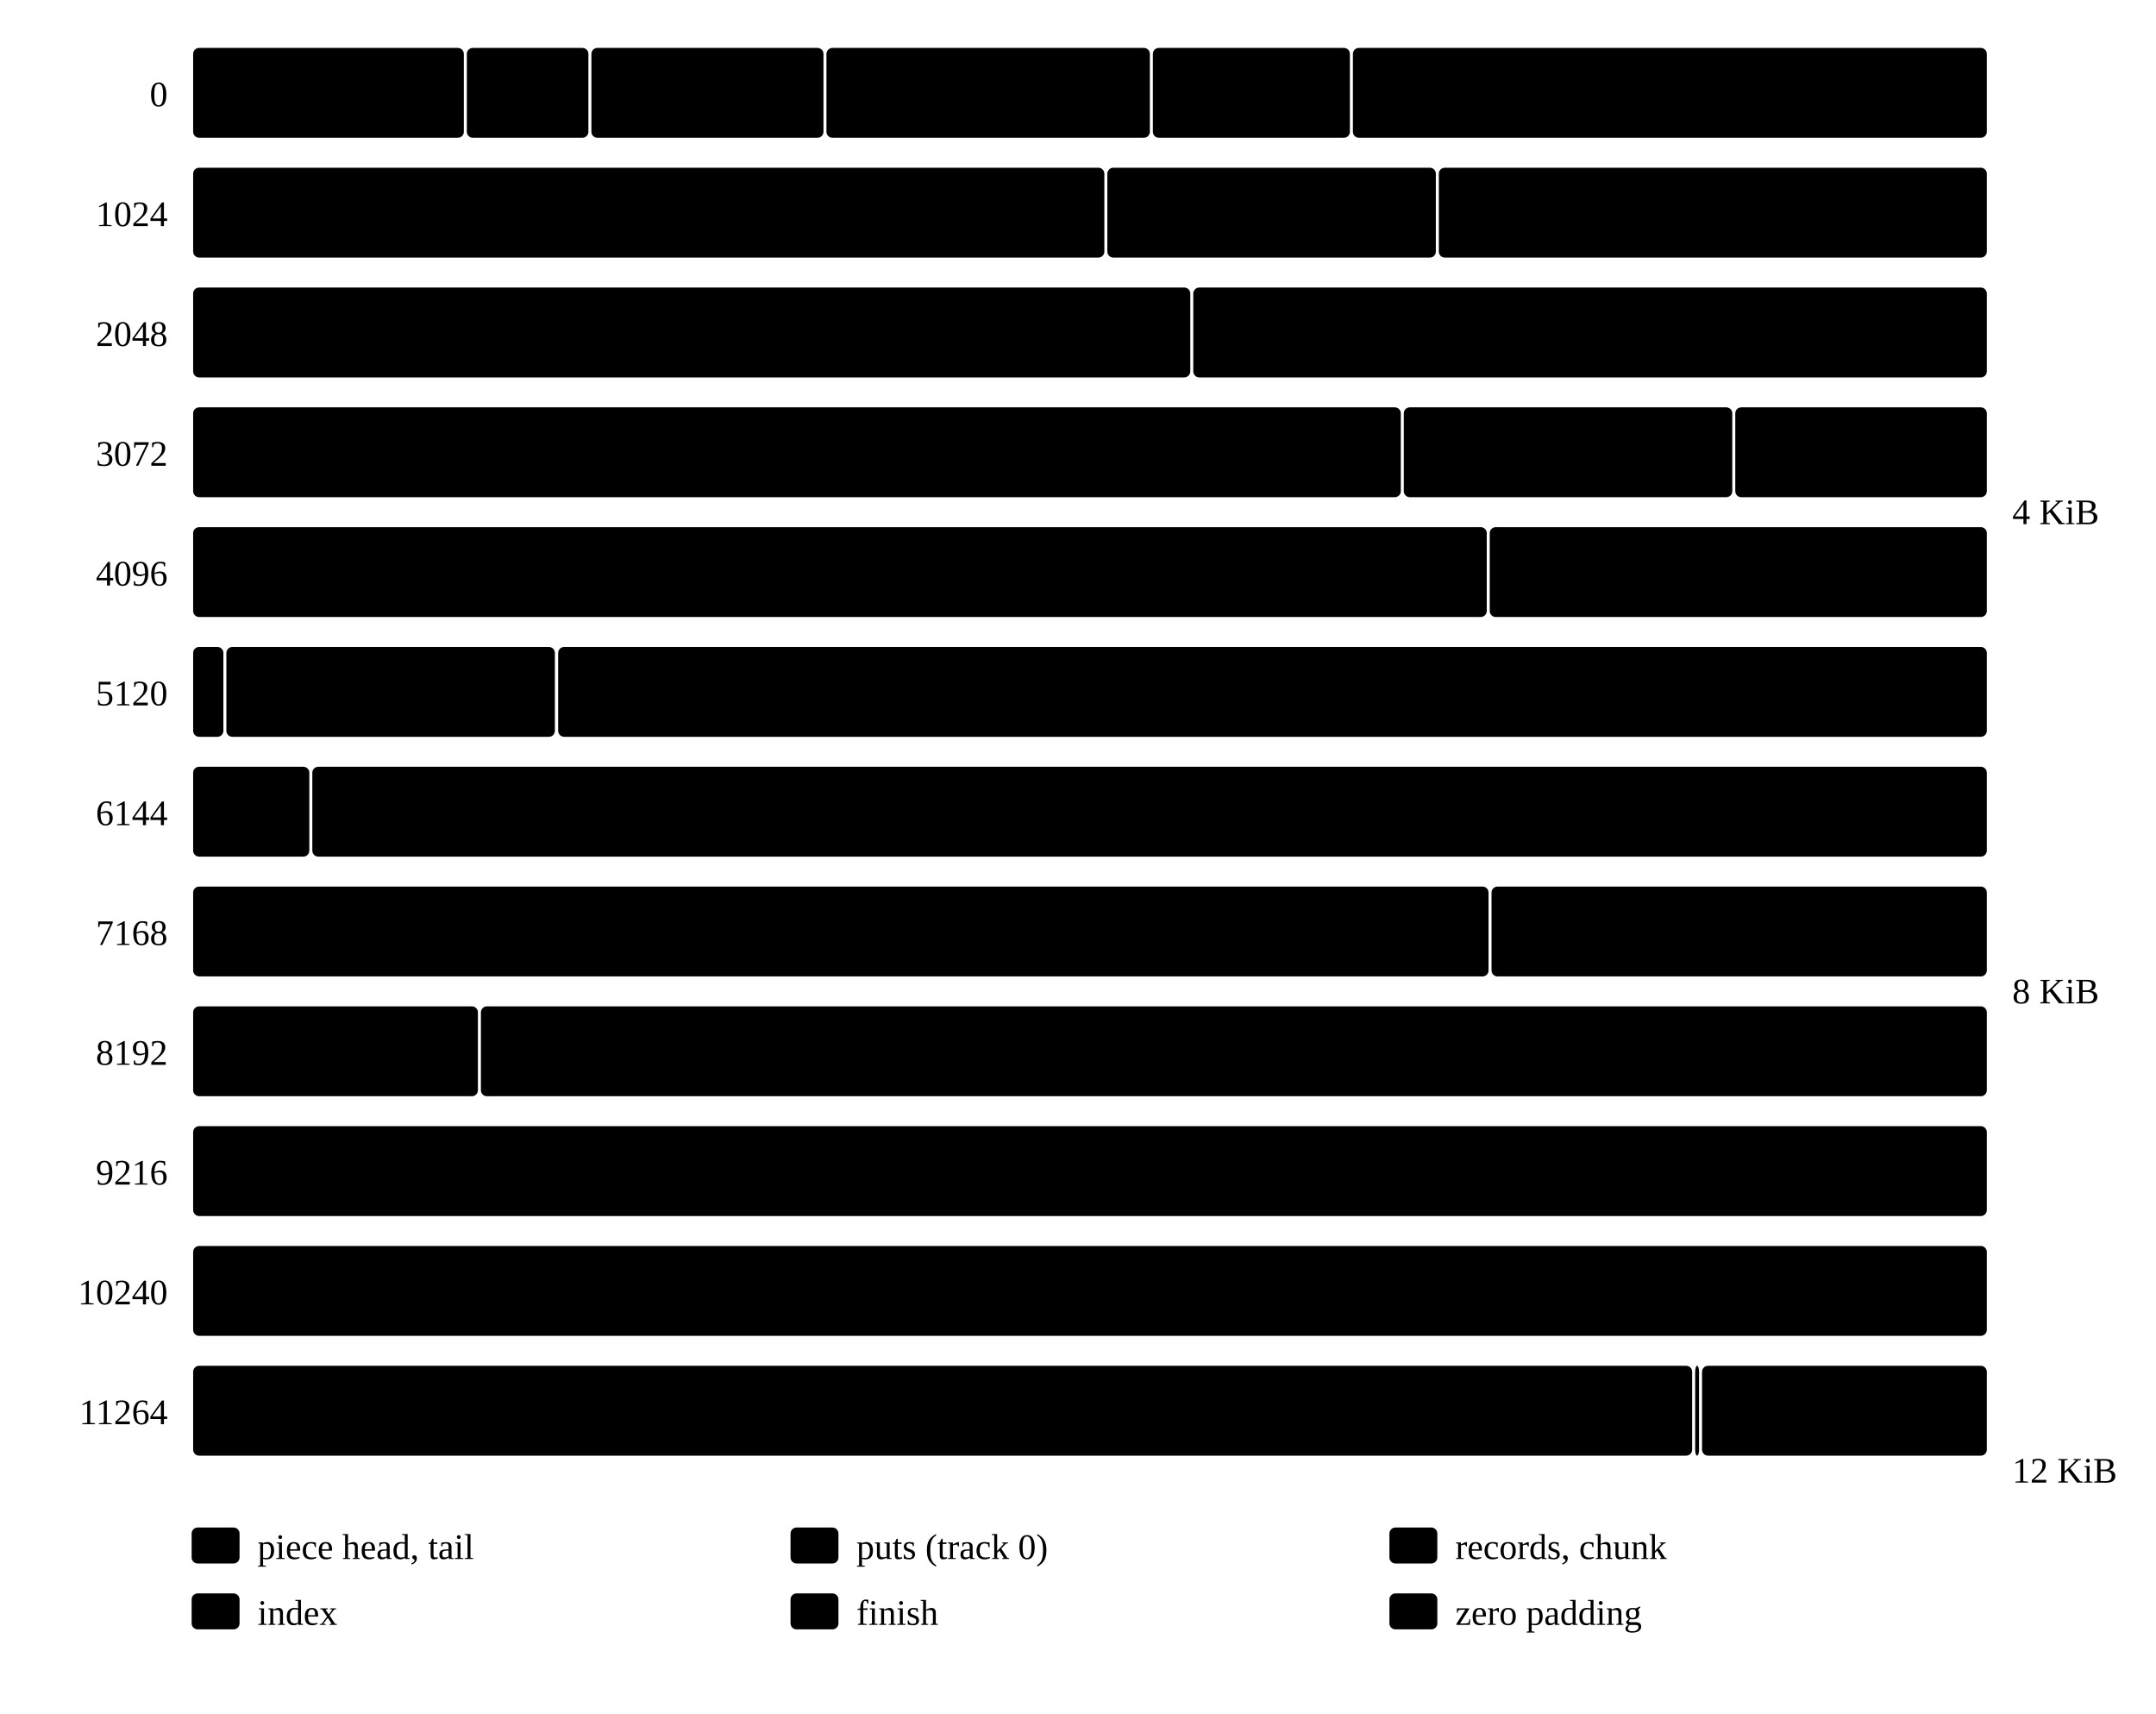
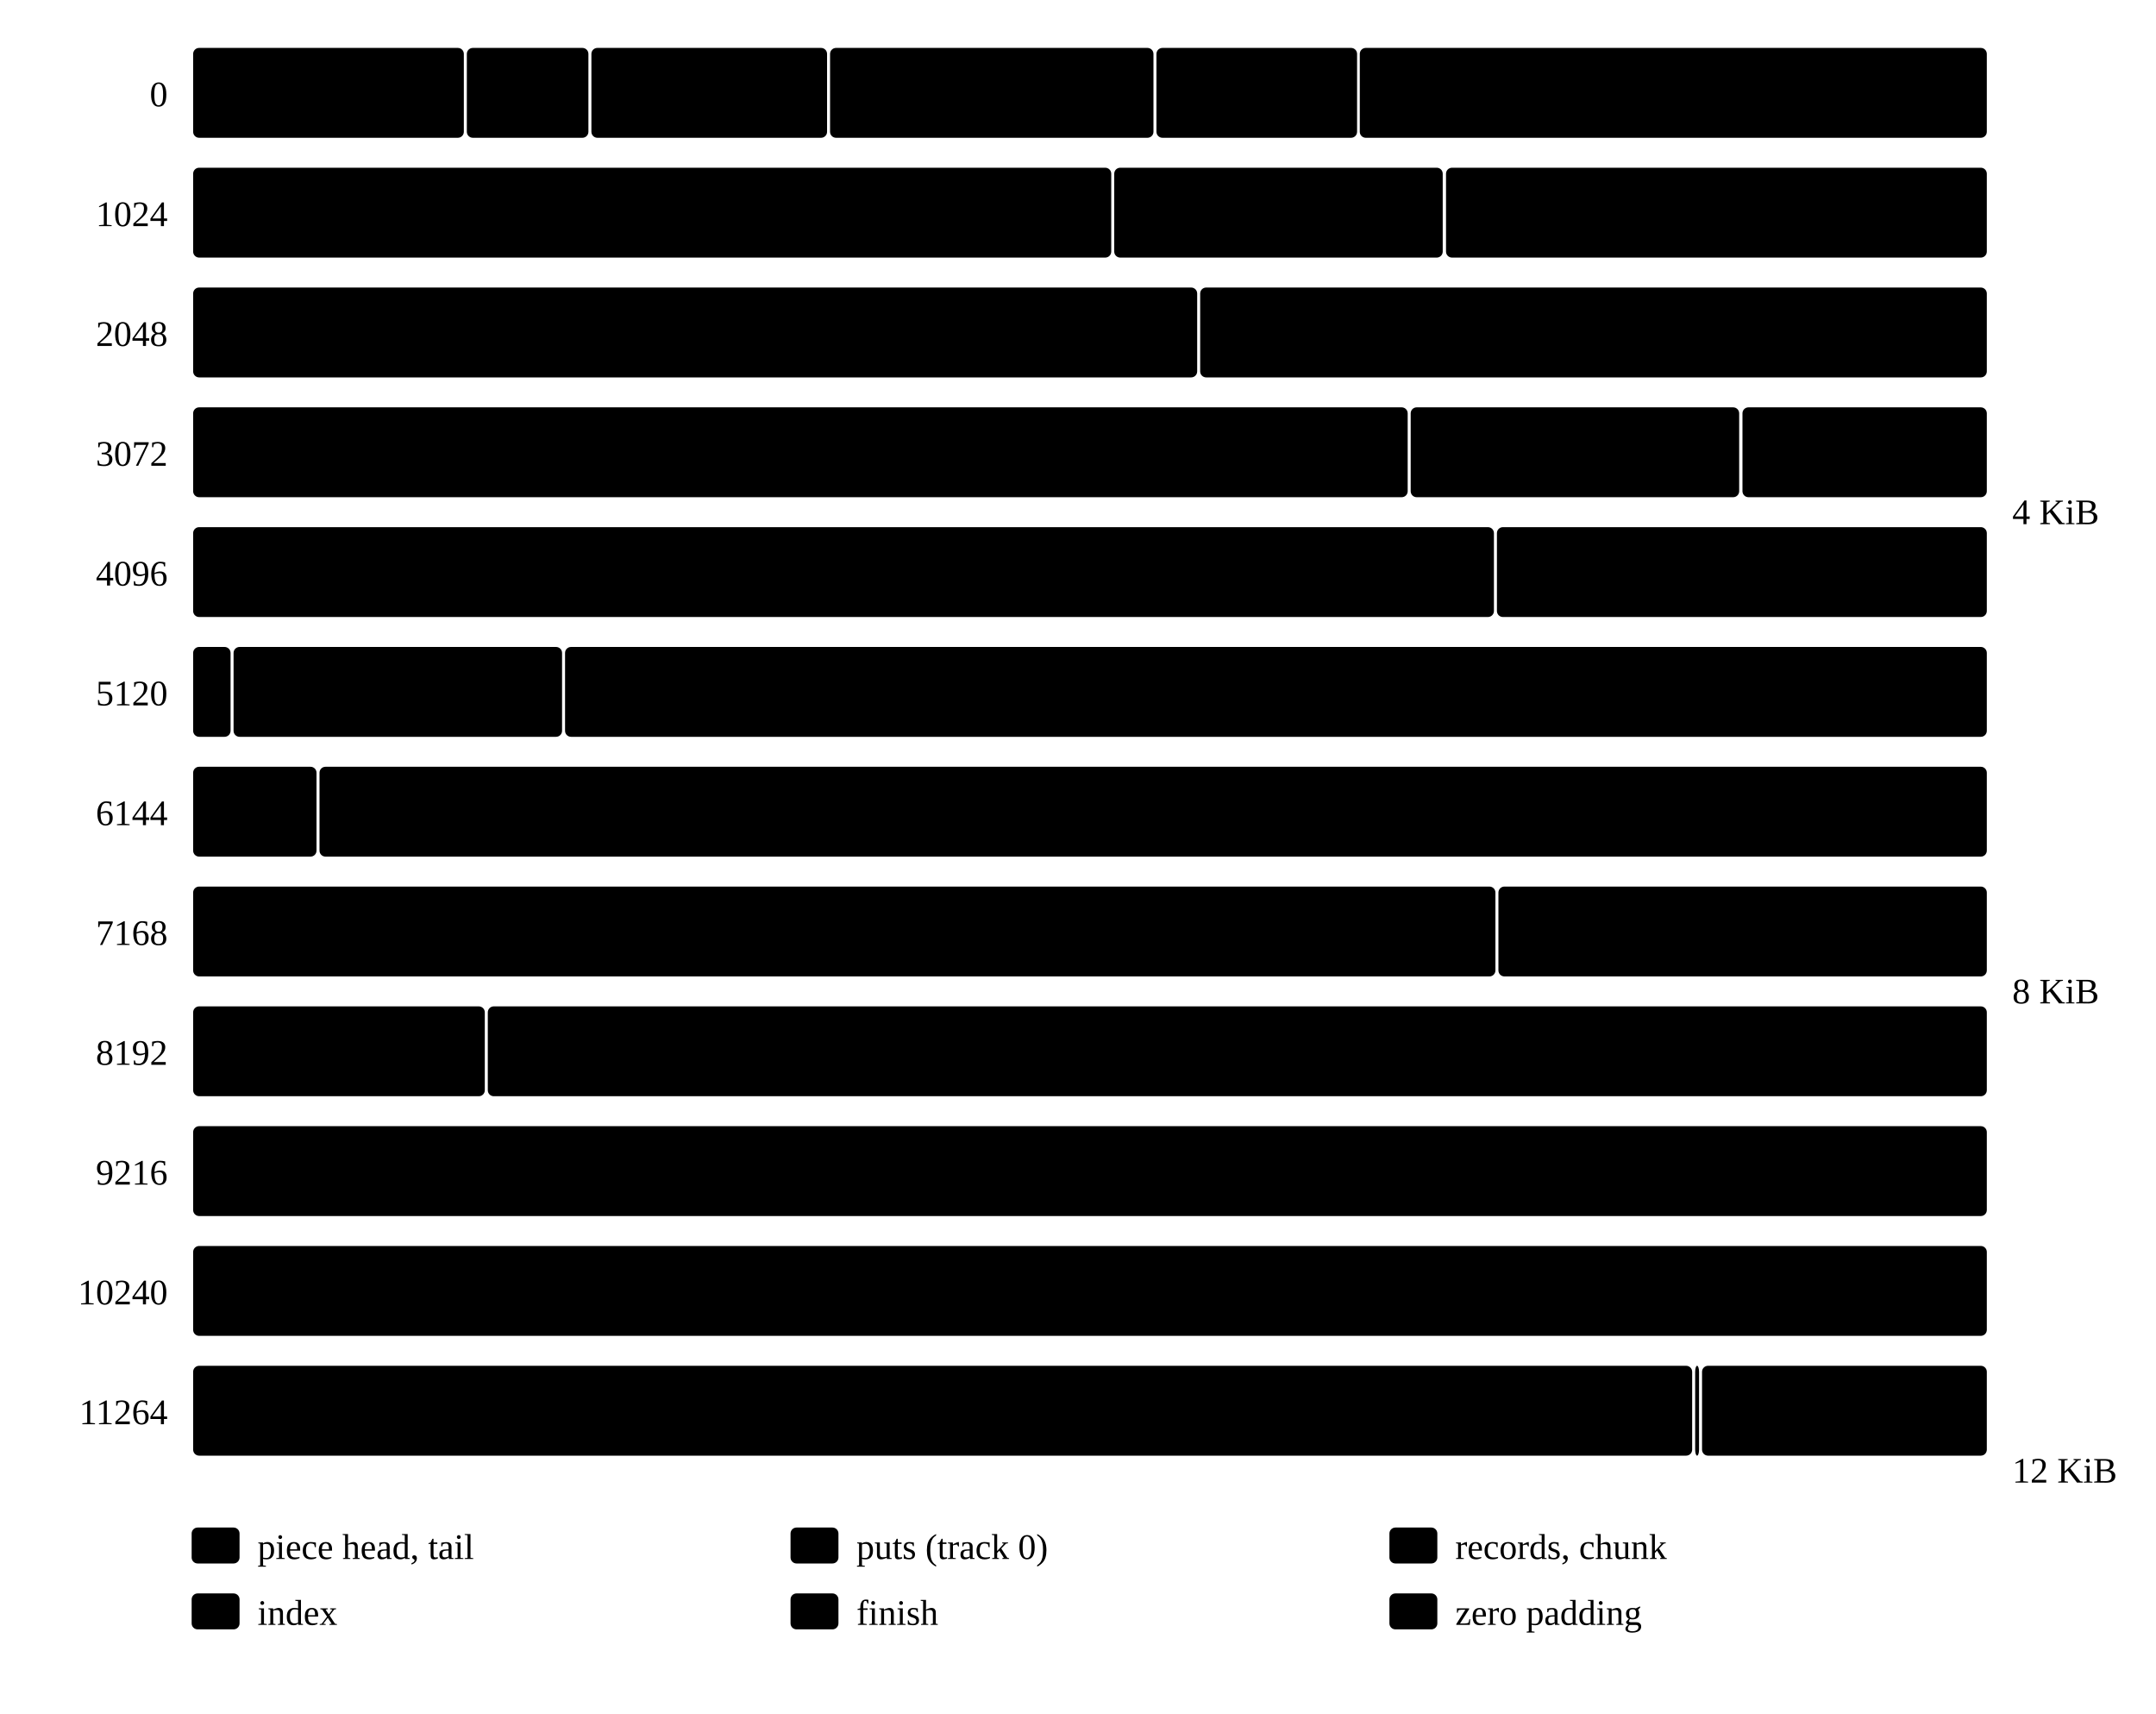
<svg xmlns="http://www.w3.org/2000/svg" class="ww-svg" viewBox="0 0 720 572" width="720" height="572" role="img" aria-label="A finished piece of 12 KiB on rows of 1 KiB: piece head, puts, records, events chunks, a checkpoint, the final index, the finish padded with zeros, and the tail ending on the 4 KiB boundary">
  <text x="56.0" y="35.5" text-anchor="end" class="soft mono">0</text>
  <text x="56.0" y="75.5" text-anchor="end" class="soft mono">1024</text>
  <text x="56.0" y="115.5" text-anchor="end" class="soft mono">2048</text>
  <text x="56.0" y="155.5" text-anchor="end" class="soft mono">3072</text>
  <text x="56.0" y="195.5" text-anchor="end" class="soft mono">4096</text>
  <text x="56.0" y="235.5" text-anchor="end" class="soft mono">5120</text>
  <text x="56.0" y="275.5" text-anchor="end" class="soft mono">6144</text>
  <text x="56.0" y="315.5" text-anchor="end" class="soft mono">7168</text>
  <text x="56.0" y="355.5" text-anchor="end" class="soft mono">8192</text>
  <text x="56.0" y="395.5" text-anchor="end" class="soft mono">9216</text>
  <text x="56.0" y="435.5" text-anchor="end" class="soft mono">10240</text>
  <text x="56.0" y="475.5" text-anchor="end" class="soft mono">11264</text>
  <rect x="64.5" y="16.0" width="90.4" height="30.0" rx="2" class="tint-ink" />
  <text x="109.7" y="35.5" text-anchor="middle" class="small">piece head</text>
  <rect x="155.9" y="16.0" width="40.6" height="30.0" rx="2" class="tint-purple" />
  <text x="176.2" y="35.5" text-anchor="middle" class="small">puts</text>
-   <rect x="197.5" y="16.0" width="77.5" height="30.0" rx="2" class="tint-purple" />
-   <text x="236.3" y="35.5" text-anchor="middle" class="small">puts</text>
-   <rect x="276.0" y="16.0" width="108.0" height="30.0" rx="2" class="tint-blue" />
-   <text x="330.0" y="35.5" text-anchor="middle" class="small">records</text>
-   <rect x="385.0" y="16.0" width="65.8" height="30.0" rx="2" class="tint-purple" />
-   <text x="417.9" y="35.5" text-anchor="middle" class="small">puts</text>
-   <rect x="451.8" y="16.0" width="211.7" height="30.0" rx="2" class="tint-blue" />
-   <text x="557.7" y="35.5" text-anchor="middle" class="small">events chunk</text>
-   <rect x="64.5" y="56.0" width="304.3" height="30.0" rx="2" class="tint-blue" />
-   <rect x="369.8" y="56.0" width="109.7" height="30.0" rx="2" class="tint-blue" />
-   <text x="424.6" y="75.5" text-anchor="middle" class="small">records</text>
-   <rect x="480.5" y="56.0" width="183.0" height="30.0" rx="2" class="tint-blue" />
-   <text x="572.0" y="75.5" text-anchor="middle" class="small">events chunk</text>
-   <rect x="64.5" y="96.0" width="333.0" height="30.0" rx="2" class="tint-blue" />
-   <rect x="398.5" y="96.0" width="265.0" height="30.0" rx="2" class="tint-amber" />
-   <text x="531.0" y="115.5" text-anchor="middle" class="small">checkpoint</text>
-   <rect x="64.5" y="136.0" width="403.3" height="30.0" rx="2" class="tint-amber" />
-   <rect x="468.8" y="136.0" width="109.7" height="30.0" rx="2" class="tint-blue" />
-   <text x="523.7" y="155.5" text-anchor="middle" class="small">records</text>
-   <rect x="579.5" y="136.0" width="84.0" height="30.0" rx="2" class="tint-blue" />
-   <rect x="64.5" y="176.0" width="432.0" height="30.0" rx="2" class="tint-blue" />
-   <text x="280.5" y="195.5" text-anchor="middle" class="small">events chunk</text>
-   <rect x="497.5" y="176.0" width="166.0" height="30.0" rx="2" class="tint-amber" />
-   <text x="580.5" y="195.5" text-anchor="middle" class="small">checkpoint</text>
-   <rect x="64.5" y="216.0" width="10.1" height="30.0" rx="2" class="tint-amber" />
-   <rect x="75.6" y="216.0" width="109.7" height="30.0" rx="2" class="tint-blue" />
-   <text x="130.5" y="235.5" text-anchor="middle" class="small">records</text>
-   <rect x="186.4" y="216.0" width="477.1" height="30.0" rx="2" class="tint-blue" />
-   <text x="424.9" y="235.5" text-anchor="middle" class="small">events chunk</text>
-   <rect x="64.5" y="256.0" width="38.8" height="30.0" rx="2" class="tint-blue" />
-   <rect x="104.3" y="256.0" width="559.2" height="30.0" rx="2" class="tint-amber" />
-   <text x="383.9" y="275.5" text-anchor="middle" class="small">final index</text>
-   <rect x="64.5" y="296.0" width="432.6" height="30.0" rx="2" class="tint-amber" />
-   <rect x="498.1" y="296.0" width="165.4" height="30.0" rx="2" class="tint-green" />
-   <text x="580.8" y="315.5" text-anchor="middle" class="small">finish</text>
-   <rect x="64.5" y="336.0" width="95.1" height="30.0" rx="2" class="tint-green" />
-   <rect x="160.6" y="336.0" width="502.9" height="30.0" rx="2" class="faint hatch" />
-   <text x="412.0" y="355.5" text-anchor="middle" class="small">zero padding</text>
+   <rect x="197.5" y="16.0" width="78.7" height="30.0" rx="2" class="tint-purple" />
+   <text x="236.9" y="35.5" text-anchor="middle" class="small">puts</text>
+   <rect x="277.2" y="16.0" width="108.0" height="30.0" rx="2" class="tint-blue" />
+   <text x="331.2" y="35.5" text-anchor="middle" class="small">records</text>
+   <rect x="386.2" y="16.0" width="67.0" height="30.0" rx="2" class="tint-purple" />
+   <text x="419.7" y="35.5" text-anchor="middle" class="small">puts</text>
+   <rect x="454.1" y="16.0" width="209.4" height="30.0" rx="2" class="tint-blue" />
+   <text x="558.8" y="35.5" text-anchor="middle" class="small">events chunk</text>
+   <rect x="64.5" y="56.0" width="306.6" height="30.0" rx="2" class="tint-blue" />
+   <rect x="372.1" y="56.0" width="109.7" height="30.0" rx="2" class="tint-blue" />
+   <text x="427.0" y="75.5" text-anchor="middle" class="small">records</text>
+   <rect x="482.9" y="56.0" width="180.6" height="30.0" rx="2" class="tint-blue" />
+   <text x="573.2" y="75.5" text-anchor="middle" class="small">events chunk</text>
+   <rect x="64.5" y="96.0" width="335.3" height="30.0" rx="2" class="tint-blue" />
+   <rect x="400.8" y="96.0" width="262.7" height="30.0" rx="2" class="tint-amber" />
+   <text x="532.2" y="115.5" text-anchor="middle" class="small">checkpoint</text>
+   <rect x="64.5" y="136.0" width="405.6" height="30.0" rx="2" class="tint-amber" />
+   <rect x="471.1" y="136.0" width="109.7" height="30.0" rx="2" class="tint-blue" />
+   <text x="526.0" y="155.5" text-anchor="middle" class="small">records</text>
+   <rect x="581.9" y="136.0" width="81.6" height="30.0" rx="2" class="tint-blue" />
+   <rect x="64.5" y="176.0" width="434.4" height="30.0" rx="2" class="tint-blue" />
+   <text x="281.7" y="195.5" text-anchor="middle" class="small">events chunk</text>
+   <rect x="499.9" y="176.0" width="163.6" height="30.0" rx="2" class="tint-amber" />
+   <text x="581.7" y="195.5" text-anchor="middle" class="small">checkpoint</text>
+   <rect x="64.5" y="216.0" width="12.5" height="30.0" rx="2" class="tint-amber" />
+   <rect x="78.0" y="216.0" width="109.7" height="30.0" rx="2" class="tint-blue" />
+   <text x="132.8" y="235.5" text-anchor="middle" class="small">records</text>
+   <rect x="188.7" y="216.0" width="474.8" height="30.0" rx="2" class="tint-blue" />
+   <text x="426.1" y="235.5" text-anchor="middle" class="small">events chunk</text>
+   <rect x="64.5" y="256.0" width="41.2" height="30.0" rx="2" class="tint-blue" />
+   <rect x="106.7" y="256.0" width="556.8" height="30.0" rx="2" class="tint-amber" />
+   <text x="385.1" y="275.5" text-anchor="middle" class="small">final index</text>
+   <rect x="64.5" y="296.0" width="434.9" height="30.0" rx="2" class="tint-amber" />
+   <rect x="500.4" y="296.0" width="163.1" height="30.0" rx="2" class="tint-green" />
+   <text x="582.0" y="315.5" text-anchor="middle" class="small">finish</text>
+   <rect x="64.5" y="336.0" width="97.4" height="30.0" rx="2" class="tint-green" />
+   <rect x="162.9" y="336.0" width="500.6" height="30.0" rx="2" class="faint hatch" />
+   <text x="413.2" y="355.5" text-anchor="middle" class="small">zero padding</text>
  <rect x="64.5" y="376.0" width="599.0" height="30.0" rx="2" class="faint hatch" />
  <rect x="64.5" y="416.0" width="599.0" height="30.0" rx="2" class="faint hatch" />
  <rect x="64.5" y="456.0" width="500.6" height="30.0" rx="2" class="faint hatch" />
  <rect x="566.1" y="456.0" width="1.3" height="30.0" rx="2" class="tint-green" />
  <rect x="568.4" y="456.0" width="95.1" height="30.0" rx="2" class="tint-ink" />
  <text x="616.0" y="475.5" text-anchor="middle" class="small">tail</text>
  <line x1="60.0" y1="171.0" x2="668.0" y2="171.0" class="accent-line" />
  <text x="672.0" y="175.0" text-anchor="start" class="accent small">4 KiB</text>
  <line x1="60.0" y1="331.0" x2="668.0" y2="331.0" class="accent-line" />
  <text x="672.0" y="335.0" text-anchor="start" class="accent small">8 KiB</text>
  <line x1="60.0" y1="491.0" x2="668.0" y2="491.0" class="accent-line" />
  <text x="672.0" y="495.0" text-anchor="start" class="accent small">12 KiB</text>
  <rect x="64.0" y="510.0" width="16.0" height="12.0" rx="2" class="tint-ink" />
  <text x="86.0" y="520.5" text-anchor="start" class="small">piece head, tail</text>
  <rect x="264.0" y="510.0" width="16.0" height="12.0" rx="2" class="tint-purple" />
  <text x="286.0" y="520.5" text-anchor="start" class="small">puts (track 0)</text>
  <rect x="464.0" y="510.0" width="16.0" height="12.0" rx="2" class="tint-blue" />
  <text x="486.0" y="520.5" text-anchor="start" class="small">records, chunk</text>
  <rect x="64.0" y="532.0" width="16.0" height="12.0" rx="2" class="tint-amber" />
  <text x="86.0" y="542.5" text-anchor="start" class="small">index</text>
  <rect x="264.0" y="532.0" width="16.0" height="12.0" rx="2" class="tint-green" />
  <text x="286.0" y="542.5" text-anchor="start" class="small">finish</text>
  <rect x="464.0" y="532.0" width="16.0" height="12.0" rx="2" class="faint hatch" />
  <text x="486.0" y="542.5" text-anchor="start" class="small">zero padding</text>
</svg>
